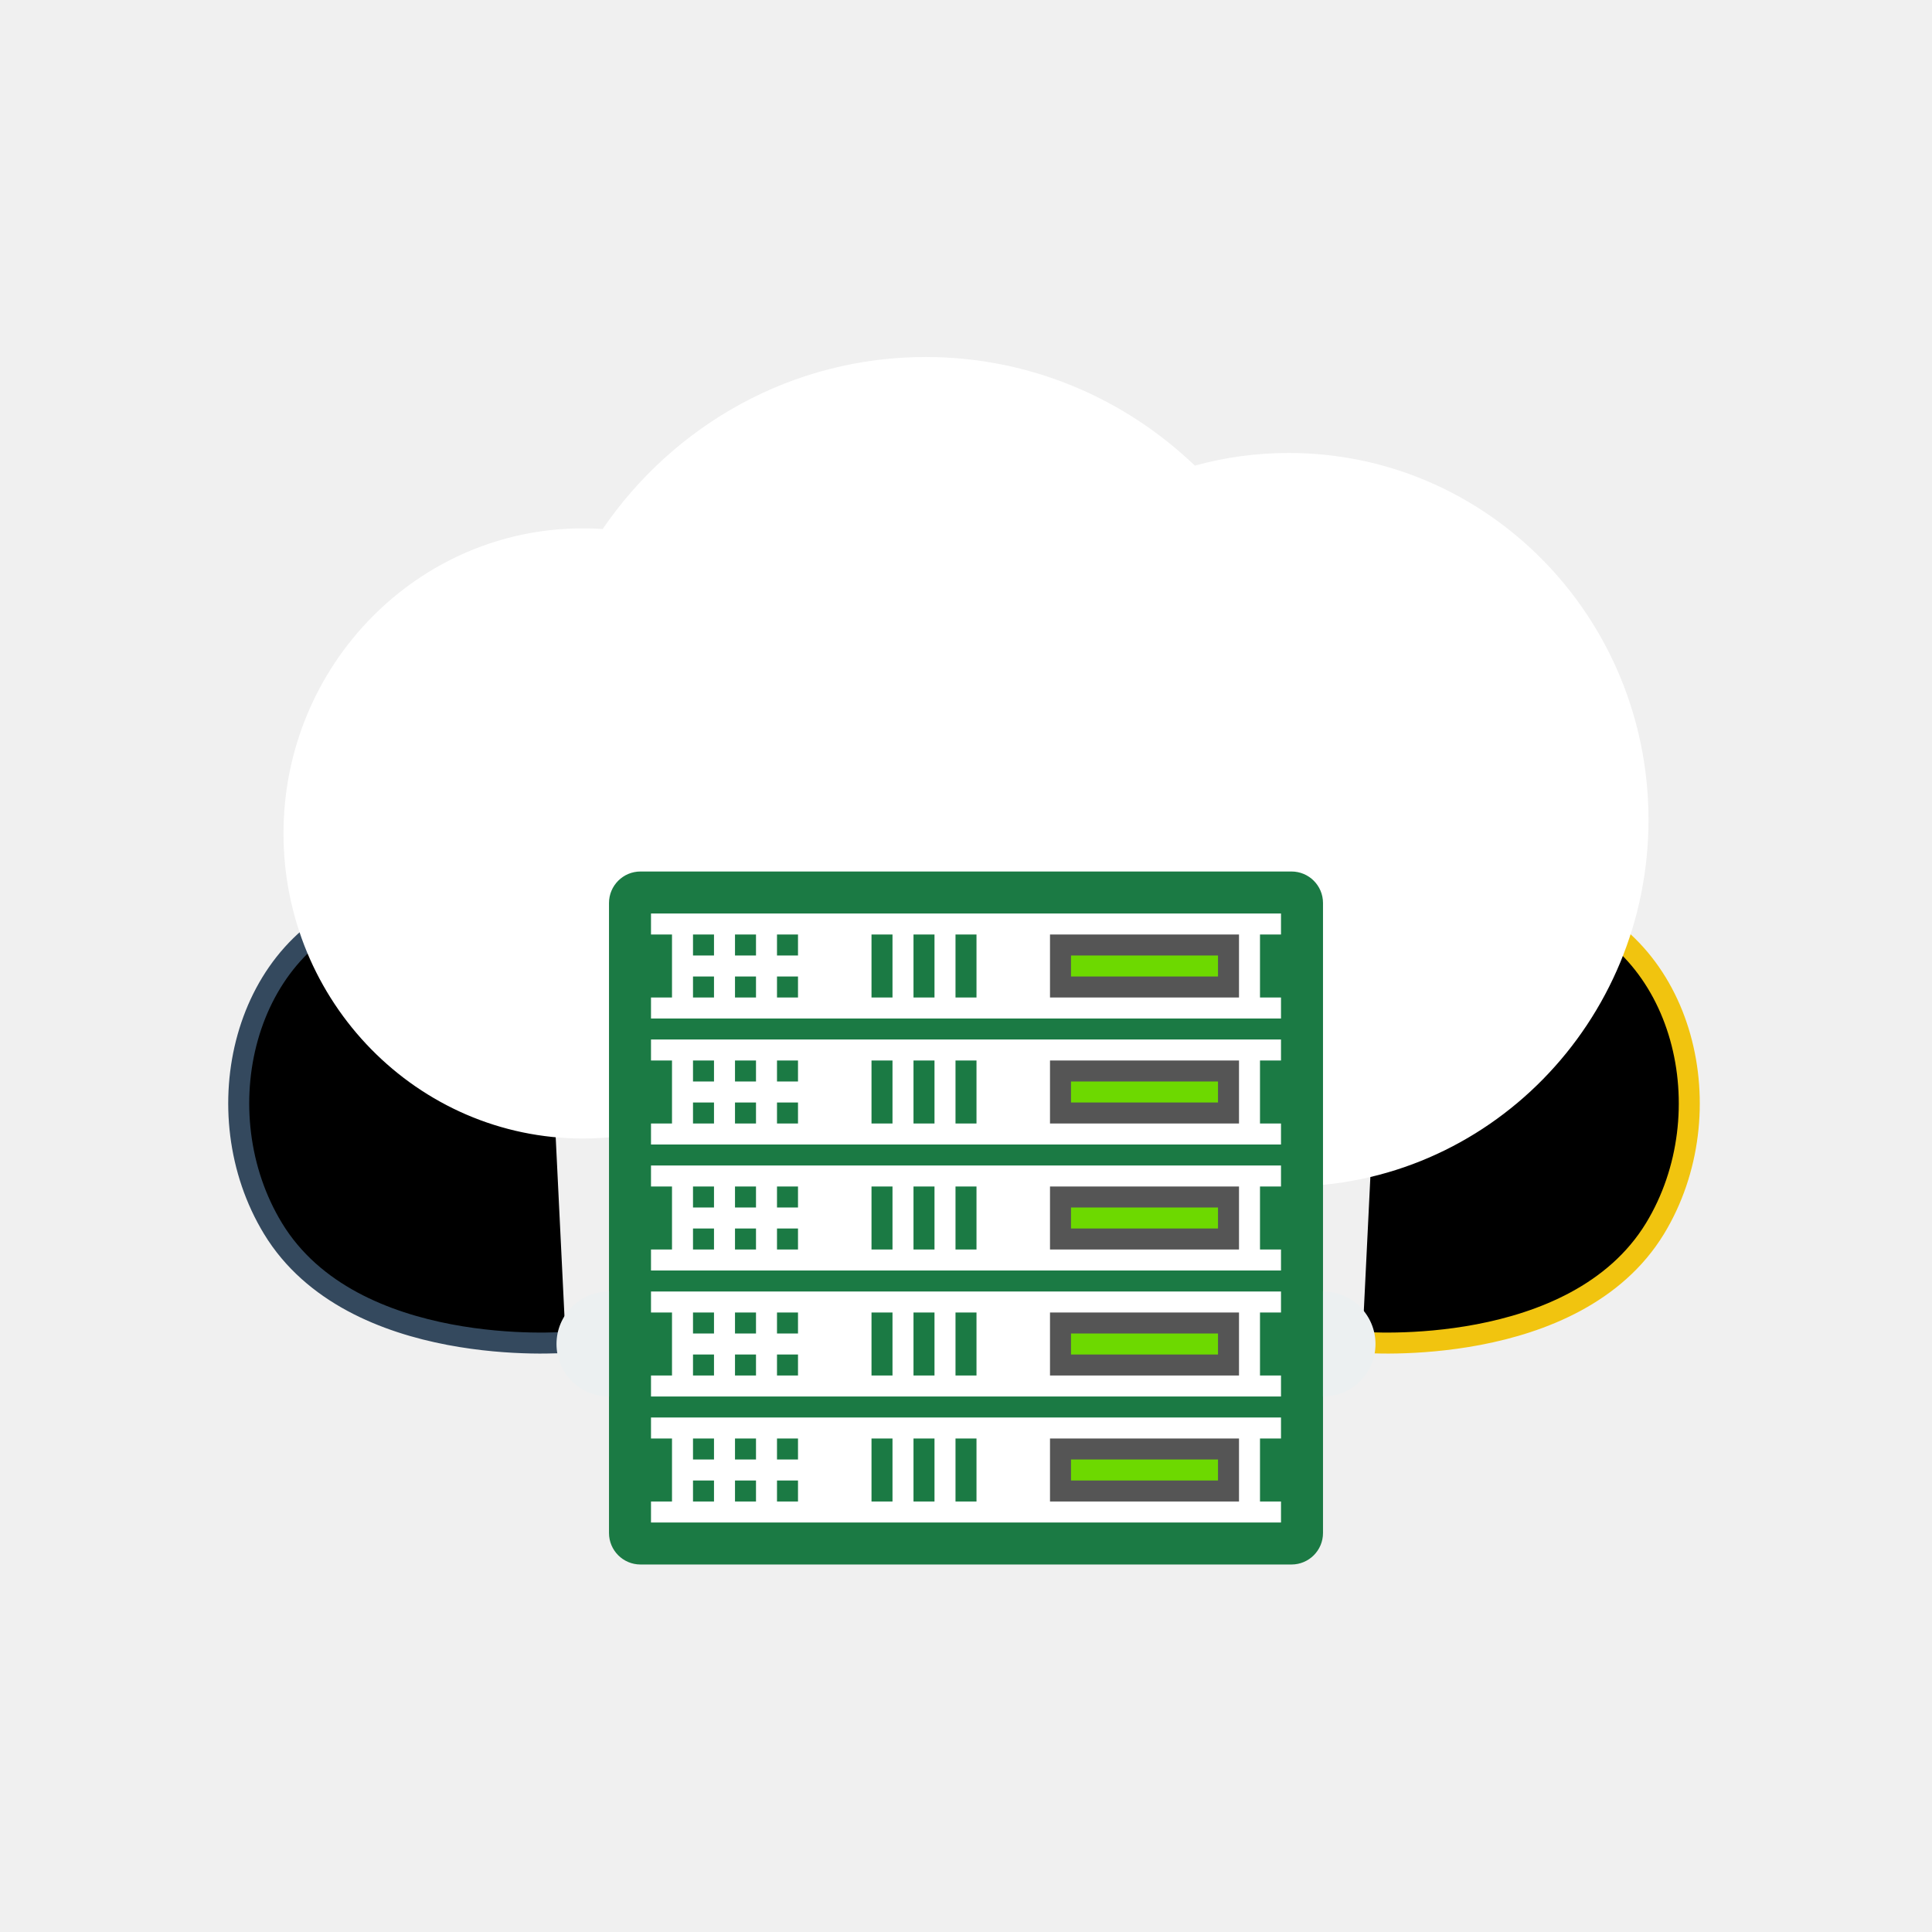
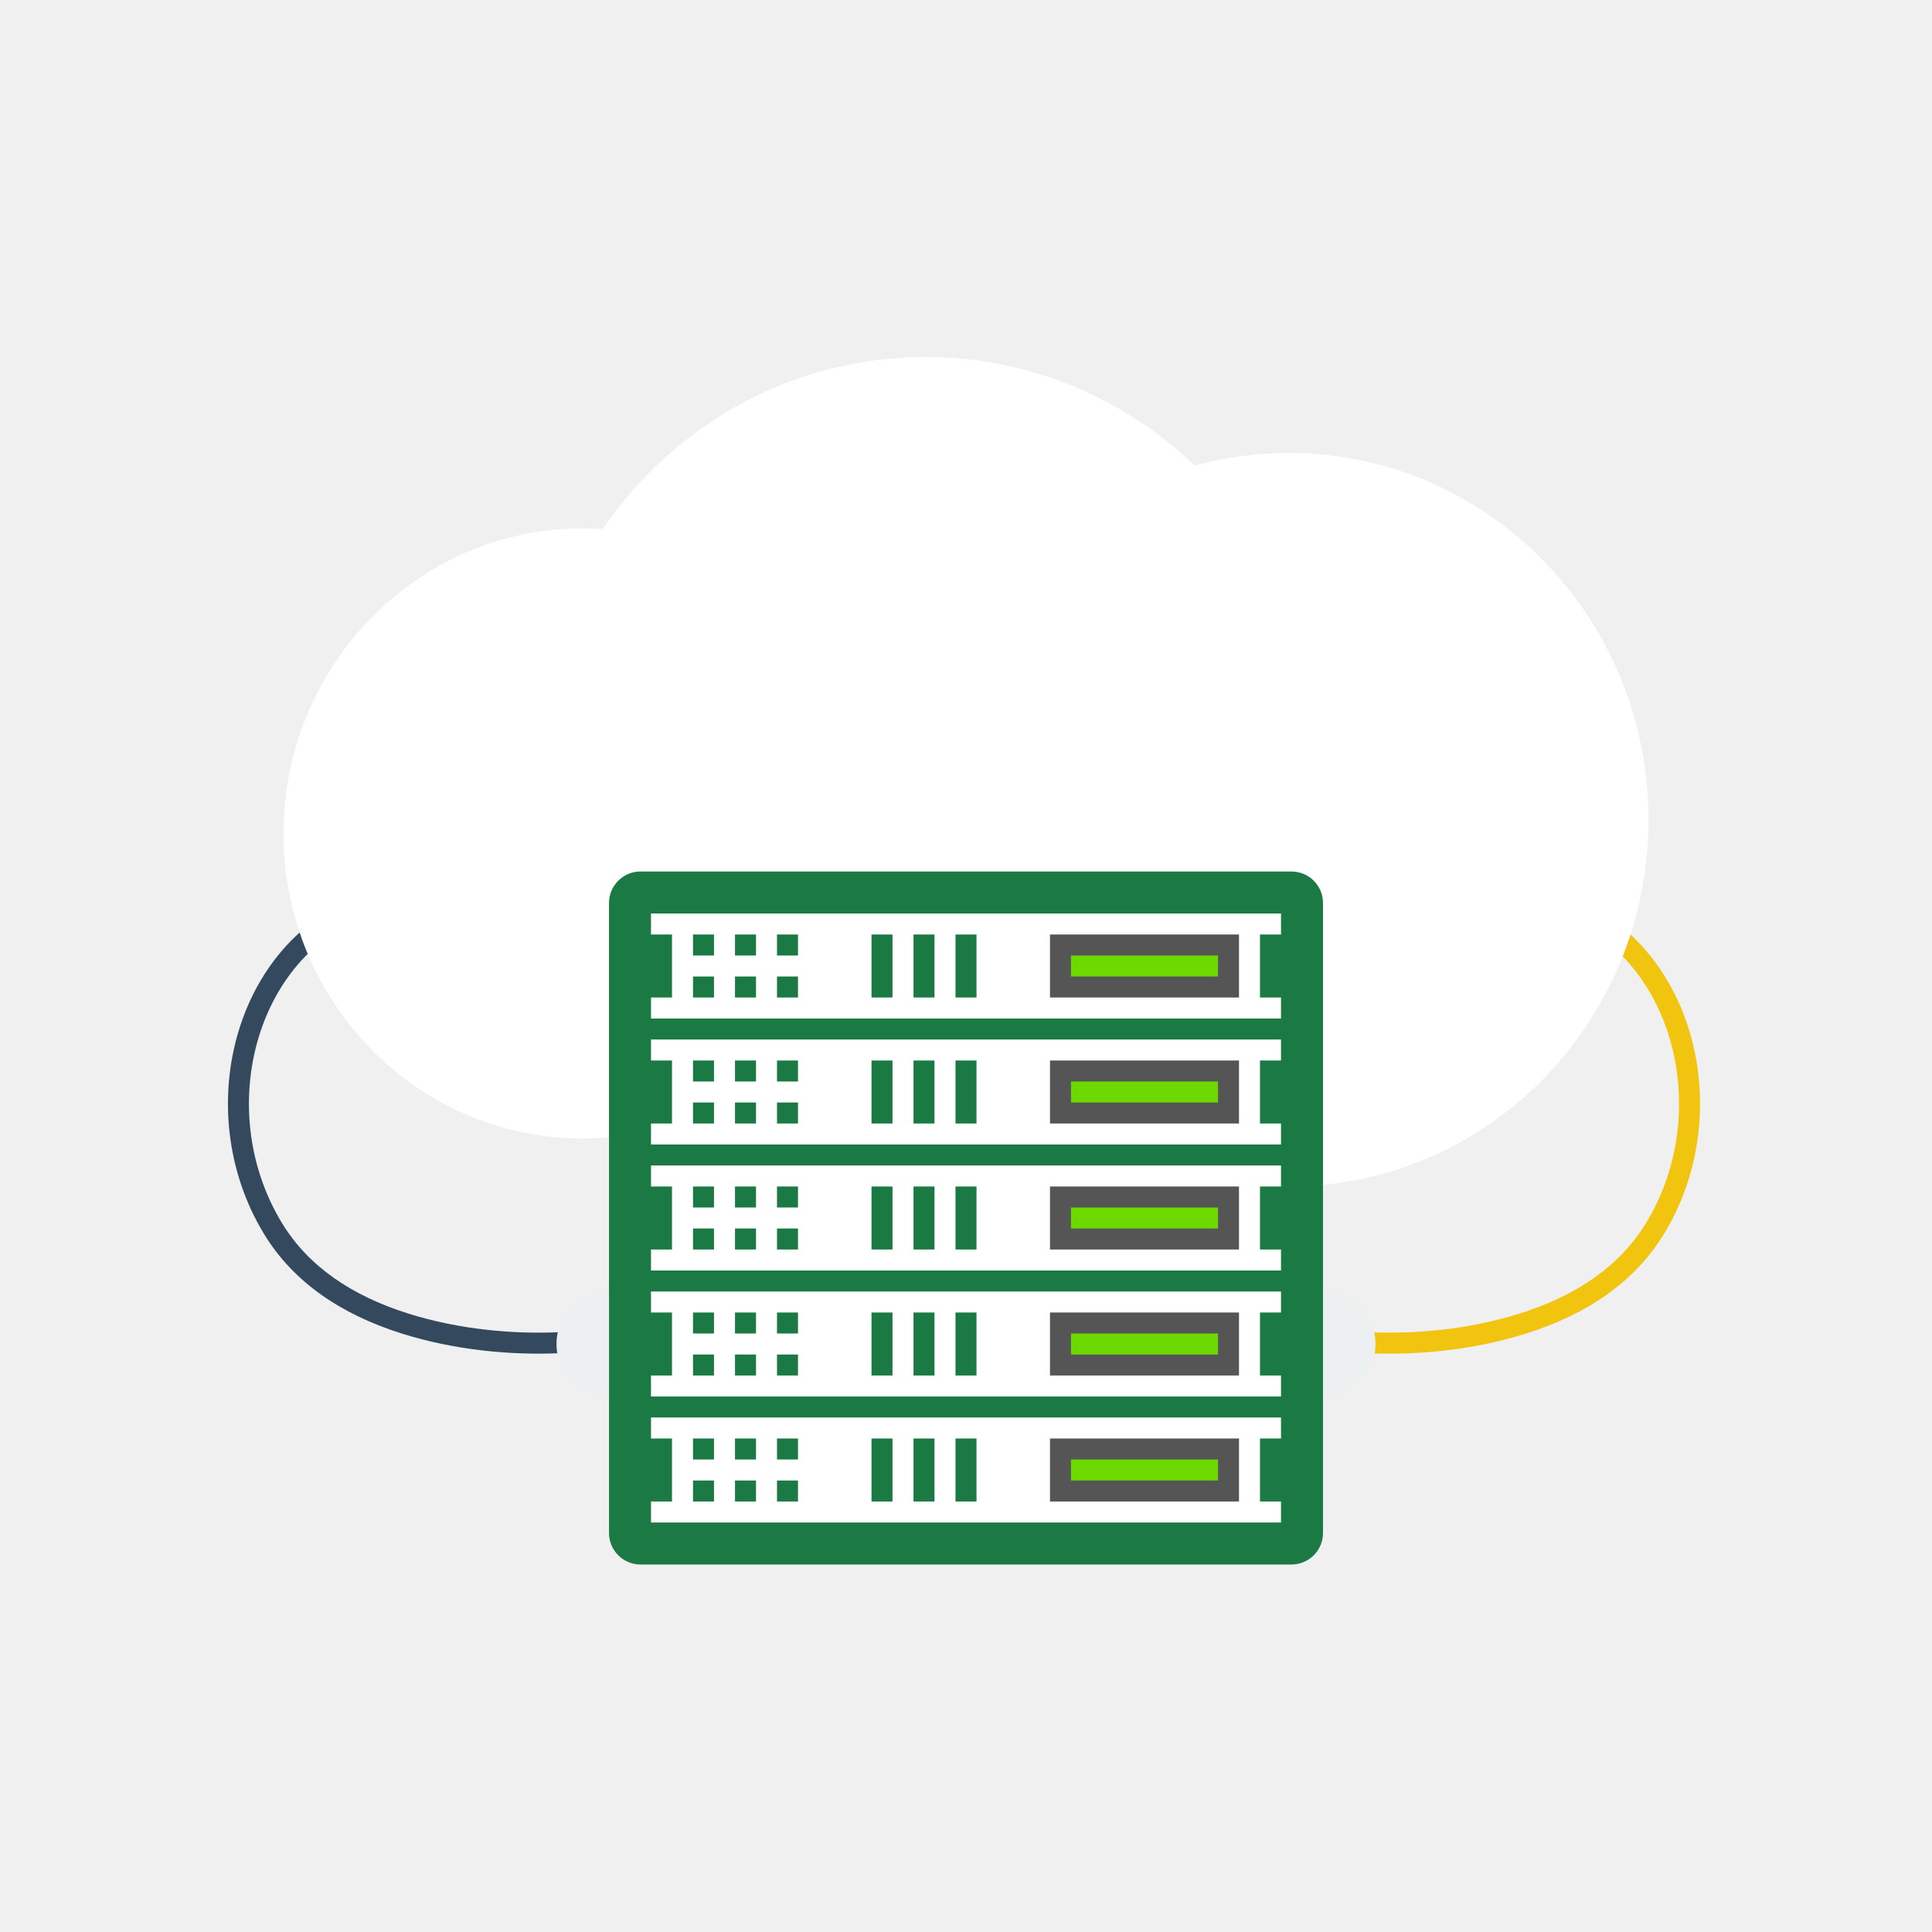
<svg xmlns="http://www.w3.org/2000/svg" width="184px" height="184px" viewBox="0 0 184 184" version="1.1">
-   <g id="g">
-     <path d="M53.88,127.84 C53.88,127.84 33.59,129.49 26,117 C19.31,106 23.11,89.78 35.49,86 C48.82,81.83 51,69 51,69" id="Shape" stroke="#34495E" stroke-width="2" stroke-linecap="round" stroke-linejoin="round" />
-     <path d="M129.74,127.84 C129.74,127.84 150,129.49 157.62,117 C164.31,106 160.51,89.78 148.13,86 C134.8,81.88 132.62,69 132.62,69" id="Shape" stroke="#F1C40F" stroke-width="2" stroke-linecap="round" stroke-linejoin="round" />
-     <path d="M57.397,50.383 C64.168,40.481 75.423,34 88.16,34 C98.077,34 107.094,37.929 113.795,44.343 C116.646,43.558 119.645,43.14 122.74,43.14 C141.661,43.14 157,58.779 157,78.07 C157,97.361 141.661,113 122.74,113 C115.636,113 109.036,110.795 103.564,107.02 C98.866,109.185 93.651,110.39 88.16,110.39 C81.141,110.39 74.571,108.422 68.954,104.997 C64.947,107.188 60.366,108.43 55.5,108.43 C39.76,108.43 27,95.42 27,79.38 C27,63.38 39.76,50.32 55.5,50.32 C56.137,50.32 56.77,50.341 57.397,50.383 Z" id="Combined-Shape" fill="#FFFFFF" />
-     <rect id="Rectangle-path" fill="#1B7A44" fill-rule="nonzero" x="58" y="83" width="68" height="66" rx="3" />
-     <path d="M53,128 C53,130.761 55.239,133 58,133 L58,123 C55.239,123 53,125.239 53,128 Z" id="Shape" fill="#ECF0F1" />
-     <path d="M131,128 C131,130.761 128.761,133 126,133 L126,123 C128.761,123 131,125.239 131,128 Z" id="Shape" fill="#ECF0F1" />
-     <path d="M62,135 L62,137 L64,137 L64,143 L62,143 L62,145 L122,145 L122,143 L120,143 L120,137 L122,137 L122,135 L62,135 Z M66,137 L68,137 L68,139 L66,139 L66,137 Z M66,141 L68,141 L68,143 L66,143 L66,141 Z M70,137 L72,137 L72,139 L70,139 L70,137 Z M70,141 L72,141 L72,143 L70,143 L70,141 Z M74,137 L76,137 L76,139 L74,139 L74,137 Z M74,141 L76,141 L76,143 L74,143 L74,141 Z M83,137 L85,137 L85,143 L83,143 L83,137 Z M87,137 L89,137 L89,143 L87,143 L87,137 Z M91,137 L93,137 L93,143 L91,143 L91,137 Z" id="Shape" fill="#FFFFFF" />
-     <rect id="Rectangle-path" fill="#555555" fill-rule="nonzero" x="100" y="137" width="18" height="6" />
-     <rect id="Rectangle-path" fill="#6DD900" fill-rule="nonzero" x="102" y="139" width="14" height="2" />
-     <path d="M62,123 L62,125 L64,125 L64,131 L62,131 L62,133 L122,133 L122,131 L120,131 L120,125 L122,125 L122,123 L62,123 Z M66,125 L68,125 L68,127 L66,127 L66,125 Z M66,129 L68,129 L68,131 L66,131 L66,129 Z M70,125 L72,125 L72,127 L70,127 L70,125 Z M70,129 L72,129 L72,131 L70,131 L70,129 Z M74,125 L76,125 L76,127 L74,127 L74,125 Z M74,129 L76,129 L76,131 L74,131 L74,129 Z M83,125 L85,125 L85,131 L83,131 L83,125 Z M87,125 L89,125 L89,131 L87,131 L87,125 Z M91,125 L93,125 L93,131 L91,131 L91,125 Z" id="Shape" fill="#FFFFFF" />
-     <rect id="Rectangle-path" fill="#555555" fill-rule="nonzero" x="100" y="125" width="18" height="6" />
-     <rect id="Rectangle-path" fill="#6DD900" fill-rule="nonzero" x="102" y="127" width="14" height="2" />
-     <path d="M62,111 L62,113 L64,113 L64,119 L62,119 L62,121 L122,121 L122,119 L120,119 L120,113 L122,113 L122,111 L62,111 Z M66,113 L68,113 L68,115 L66,115 L66,113 Z M66,117 L68,117 L68,119 L66,119 L66,117 Z M70,113 L72,113 L72,115 L70,115 L70,113 Z M70,117 L72,117 L72,119 L70,119 L70,117 Z M74,113 L76,113 L76,115 L74,115 L74,113 Z M74,117 L76,117 L76,119 L74,119 L74,117 Z M83,113 L85,113 L85,119 L83,119 L83,113 Z M87,113 L89,113 L89,119 L87,119 L87,113 Z M91,113 L93,113 L93,119 L91,119 L91,113 Z" id="Shape" fill="#FFFFFF" />
-     <rect id="Rectangle-path" fill="#555555" fill-rule="nonzero" x="100" y="113" width="18" height="6" />
-     <rect id="Rectangle-path" fill="#6DD900" fill-rule="nonzero" x="102" y="115" width="14" height="2" />
-     <path d="M62,99 L62,101 L64,101 L64,107 L62,107 L62,109 L122,109 L122,107 L120,107 L120,101 L122,101 L122,99 L62,99 Z M66,101 L68,101 L68,103 L66,103 L66,101 Z M66,105 L68,105 L68,107 L66,107 L66,105 Z M70,101 L72,101 L72,103 L70,103 L70,101 Z M70,105 L72,105 L72,107 L70,107 L70,105 Z M74,101 L76,101 L76,103 L74,103 L74,101 Z M74,105 L76,105 L76,107 L74,107 L74,105 Z M83,101 L85,101 L85,107 L83,107 L83,101 Z M87,101 L89,101 L89,107 L87,107 L87,101 Z M91,101 L93,101 L93,107 L91,107 L91,101 Z" id="Shape" fill="#FFFFFF" />
-     <rect id="Rectangle-path" fill="#555555" fill-rule="nonzero" x="100" y="101" width="18" height="6" />
-     <rect id="Rectangle-path" fill="#6DD900" fill-rule="nonzero" x="102" y="103" width="14" height="2" />
-     <path d="M62,87 L62,89 L64,89 L64,95 L62,95 L62,97 L122,97 L122,95 L120,95 L120,89 L122,89 L122,87 L62,87 Z M66,89 L68,89 L68,91 L66,91 L66,89 Z M66,93 L68,93 L68,95 L66,95 L66,93 Z M70,89 L72,89 L72,91 L70,91 L70,89 Z M70,93 L72,93 L72,95 L70,95 L70,93 Z M74,89 L76,89 L76,91 L74,91 L74,89 Z M74,93 L76,93 L76,95 L74,95 L74,93 Z M83,89 L85,89 L85,95 L83,95 L83,89 Z M87,89 L89,89 L89,95 L87,95 L87,89 Z M91,89 L93,89 L93,95 L91,95 L91,89 Z" id="Shape" fill="#FFFFFF" />
-     <rect id="Rectangle-path" fill="#555555" fill-rule="nonzero" x="100" y="89" width="18" height="6" />
-     <rect id="Rectangle-path" fill="#6DD900" fill-rule="nonzero" x="102" y="91" width="14" height="2" />
+   <defs />
+   <g id="Page-1" stroke="none" stroke-width="1" fill="none" fill-rule="evenodd">
+     <g id="hosting">
+       <g id="g">
+         <path d="M53.799,126.843 C54.349,126.799 54.832,127.208 54.877,127.759 C54.921,128.309 54.512,128.792 53.961,128.837 C53.838,128.847 53.614,128.861 53.297,128.875 C48.79,129.075 43.408,128.629 38.229,126.992 C32.46,125.17 27.927,122.096 25.146,117.52 C17.876,105.566 22.567,88.9 35.191,85.046 C39.815,83.599 43.352,80.99 45.963,77.542 C47.414,75.626 48.488,73.57 49.239,71.515 C49.502,70.797 49.705,70.133 49.855,69.54 C49.944,69.192 49.994,68.95 50.014,68.832 C50.107,68.288 50.623,67.922 51.168,68.014 C51.712,68.107 52.078,68.623 51.986,69.168 C51.957,69.336 51.896,69.63 51.794,70.032 C51.627,70.689 51.404,71.418 51.118,72.202 C50.302,74.434 49.136,76.665 47.557,78.75 C44.704,82.518 40.826,85.379 35.782,86.956 C24.49,90.404 20.221,105.574 26.855,116.481 C29.355,120.595 33.488,123.397 38.831,125.085 C43.75,126.64 48.915,127.068 53.209,126.877 C53.5,126.864 53.7,126.851 53.799,126.843 Z" id="Shape" fill="#34495E" fill-rule="nonzero" />
+         <path d="M129.659,128.837 C129.108,128.792 128.698,128.309 128.743,127.759 C128.788,127.208 129.271,126.798 129.821,126.843 C129.92,126.851 130.119,126.864 130.411,126.877 C134.708,127.068 139.879,126.638 144.804,125.077 C150.133,123.387 154.26,120.587 156.766,116.48 C163.399,105.574 159.13,90.404 147.835,86.955 C142.776,85.392 138.885,82.52 136.029,78.727 C134.463,76.646 133.306,74.421 132.496,72.194 C132.212,71.412 131.99,70.685 131.825,70.029 C131.724,69.628 131.662,69.335 131.634,69.167 C131.542,68.622 131.909,68.106 132.453,68.014 C132.998,67.922 133.514,68.289 133.606,68.833 C133.626,68.95 133.676,69.192 133.764,69.539 C133.913,70.131 134.115,70.794 134.375,71.51 C135.121,73.561 136.187,75.612 137.627,77.524 C140.239,80.993 143.785,83.61 148.422,85.044 C161.053,88.9 165.744,105.566 158.474,117.521 C155.687,122.089 151.161,125.159 145.408,126.983 C140.222,128.627 134.834,129.076 130.322,128.875 C130.005,128.861 129.781,128.847 129.659,128.837 Z" id="Shape" fill="#F1C40F" fill-rule="nonzero" />
+         <path d="M57.397,50.383 C64.168,40.481 75.423,34 88.16,34 C98.077,34 107.094,37.929 113.795,44.343 C116.646,43.558 119.645,43.14 122.74,43.14 C141.661,43.14 157,58.779 157,78.07 C157,97.361 141.661,113 122.74,113 C115.636,113 109.036,110.795 103.564,107.02 C98.866,109.185 93.651,110.39 88.16,110.39 C81.141,110.39 74.571,108.422 68.954,104.997 C64.947,107.188 60.366,108.43 55.5,108.43 C39.76,108.43 27,95.42 27,79.38 C27,63.38 39.76,50.32 55.5,50.32 C56.137,50.32 56.77,50.341 57.397,50.383 Z" id="Combined-Shape" fill="#FFFFFF" />
+         <rect id="Rectangle-path" fill="#1B7A44" fill-rule="nonzero" x="58" y="83" width="68" height="66" rx="3" />
+         <path d="M53,128 C53,130.761 55.239,133 58,133 L58,123 C55.239,123 53,125.239 53,128 Z" id="Shape" fill="#ECF0F1" />
+         <path d="M131,128 C131,130.761 128.761,133 126,133 L126,123 C128.761,123 131,125.239 131,128 Z" id="Shape" fill="#ECF0F1" />
+         <path d="M62,135 L62,137 L64,137 L64,143 L62,143 L62,145 L122,145 L122,143 L120,143 L120,137 L122,137 L122,135 L62,135 Z M66,137 L68,137 L68,139 L66,139 L66,137 Z M66,141 L68,141 L68,143 L66,143 L66,141 Z M70,137 L72,137 L72,139 L70,139 L70,137 Z M70,141 L72,141 L72,143 L70,143 L70,141 Z M74,137 L76,137 L76,139 L74,139 L74,137 Z M74,141 L76,141 L76,143 L74,143 L74,141 Z M83,137 L85,137 L85,143 L83,143 L83,137 Z M87,137 L89,137 L89,143 L87,143 L87,137 Z M91,137 L93,137 L93,143 L91,143 L91,137 Z" id="Shape" fill="#FFFFFF" />
+         <rect id="Rectangle-path" fill="#555555" fill-rule="nonzero" x="100" y="137" width="18" height="6" />
+         <rect id="Rectangle-path" fill="#6DD900" fill-rule="nonzero" x="102" y="139" width="14" height="2" />
+         <path d="M62,123 L62,125 L64,125 L64,131 L62,131 L62,133 L122,133 L122,131 L120,131 L120,125 L122,125 L122,123 L62,123 Z M66,125 L68,125 L68,127 L66,127 L66,125 Z M66,129 L68,129 L68,131 L66,131 L66,129 Z M70,125 L72,125 L72,127 L70,127 L70,125 Z M70,129 L72,129 L72,131 L70,131 L70,129 Z M74,125 L76,125 L76,127 L74,127 L74,125 Z M74,129 L76,129 L76,131 L74,131 L74,129 Z M83,125 L85,125 L85,131 L83,131 L83,125 Z M87,125 L89,125 L89,131 L87,131 L87,125 Z M91,125 L93,125 L93,131 L91,131 L91,125 Z" id="Shape" fill="#FFFFFF" />
+         <rect id="Rectangle-path" fill="#555555" fill-rule="nonzero" x="100" y="125" width="18" height="6" />
+         <rect id="Rectangle-path" fill="#6DD900" fill-rule="nonzero" x="102" y="127" width="14" height="2" />
+         <path d="M62,111 L62,113 L64,113 L64,119 L62,119 L62,121 L122,121 L122,119 L120,119 L120,113 L122,113 L122,111 L62,111 Z M66,113 L68,113 L68,115 L66,115 L66,113 Z M66,117 L68,117 L68,119 L66,119 L66,117 Z M70,113 L72,113 L72,115 L70,115 L70,113 Z M70,117 L72,117 L72,119 L70,119 L70,117 Z M74,113 L76,113 L76,115 L74,115 L74,113 Z M74,117 L76,117 L76,119 L74,119 L74,117 Z M83,113 L85,113 L85,119 L83,119 L83,113 Z M87,113 L89,113 L89,119 L87,119 L87,113 Z M91,113 L93,113 L93,119 L91,119 L91,113 Z" id="Shape" fill="#FFFFFF" />
+         <rect id="Rectangle-path" fill="#555555" fill-rule="nonzero" x="100" y="113" width="18" height="6" />
+         <rect id="Rectangle-path" fill="#6DD900" fill-rule="nonzero" x="102" y="115" width="14" height="2" />
+         <path d="M62,99 L62,101 L64,101 L64,107 L62,107 L62,109 L122,109 L122,107 L120,107 L120,101 L122,101 L122,99 L62,99 Z M66,101 L68,101 L68,103 L66,103 L66,101 Z M66,105 L68,105 L68,107 L66,107 L66,105 Z M70,101 L72,101 L72,103 L70,103 L70,101 Z M70,105 L72,105 L72,107 L70,107 L70,105 Z M74,101 L76,101 L76,103 L74,103 L74,101 Z M74,105 L76,105 L76,107 L74,107 L74,105 Z M83,101 L85,101 L85,107 L83,107 L83,101 Z M87,101 L89,101 L89,107 L87,107 L87,101 Z M91,101 L93,101 L93,107 L91,107 L91,101 Z" id="Shape" fill="#FFFFFF" />
+         <rect id="Rectangle-path" fill="#555555" fill-rule="nonzero" x="100" y="101" width="18" height="6" />
+         <rect id="Rectangle-path" fill="#6DD900" fill-rule="nonzero" x="102" y="103" width="14" height="2" />
+         <path d="M62,87 L62,89 L64,89 L64,95 L62,95 L62,97 L122,97 L122,95 L120,95 L120,89 L122,89 L122,87 L62,87 Z M66,89 L68,89 L68,91 L66,91 L66,89 Z M66,93 L68,93 L68,95 L66,95 L66,93 Z M70,89 L72,89 L72,91 L70,91 L70,89 Z M70,93 L72,93 L72,95 L70,95 L70,93 Z M74,89 L76,89 L76,91 L74,91 L74,89 Z M74,93 L76,93 L76,95 L74,95 L74,93 Z M83,89 L85,89 L85,95 L83,95 L83,89 Z M87,89 L89,89 L89,95 L87,95 L87,89 Z M91,89 L93,89 L93,95 L91,95 L91,89 Z" id="Shape" fill="#FFFFFF" />
+         <rect id="Rectangle-path" fill="#555555" fill-rule="nonzero" x="100" y="89" width="18" height="6" />
+         <rect id="Rectangle-path" fill="#6DD900" fill-rule="nonzero" x="102" y="91" width="14" height="2" />
+       </g>
+     </g>
  </g>
</svg>
